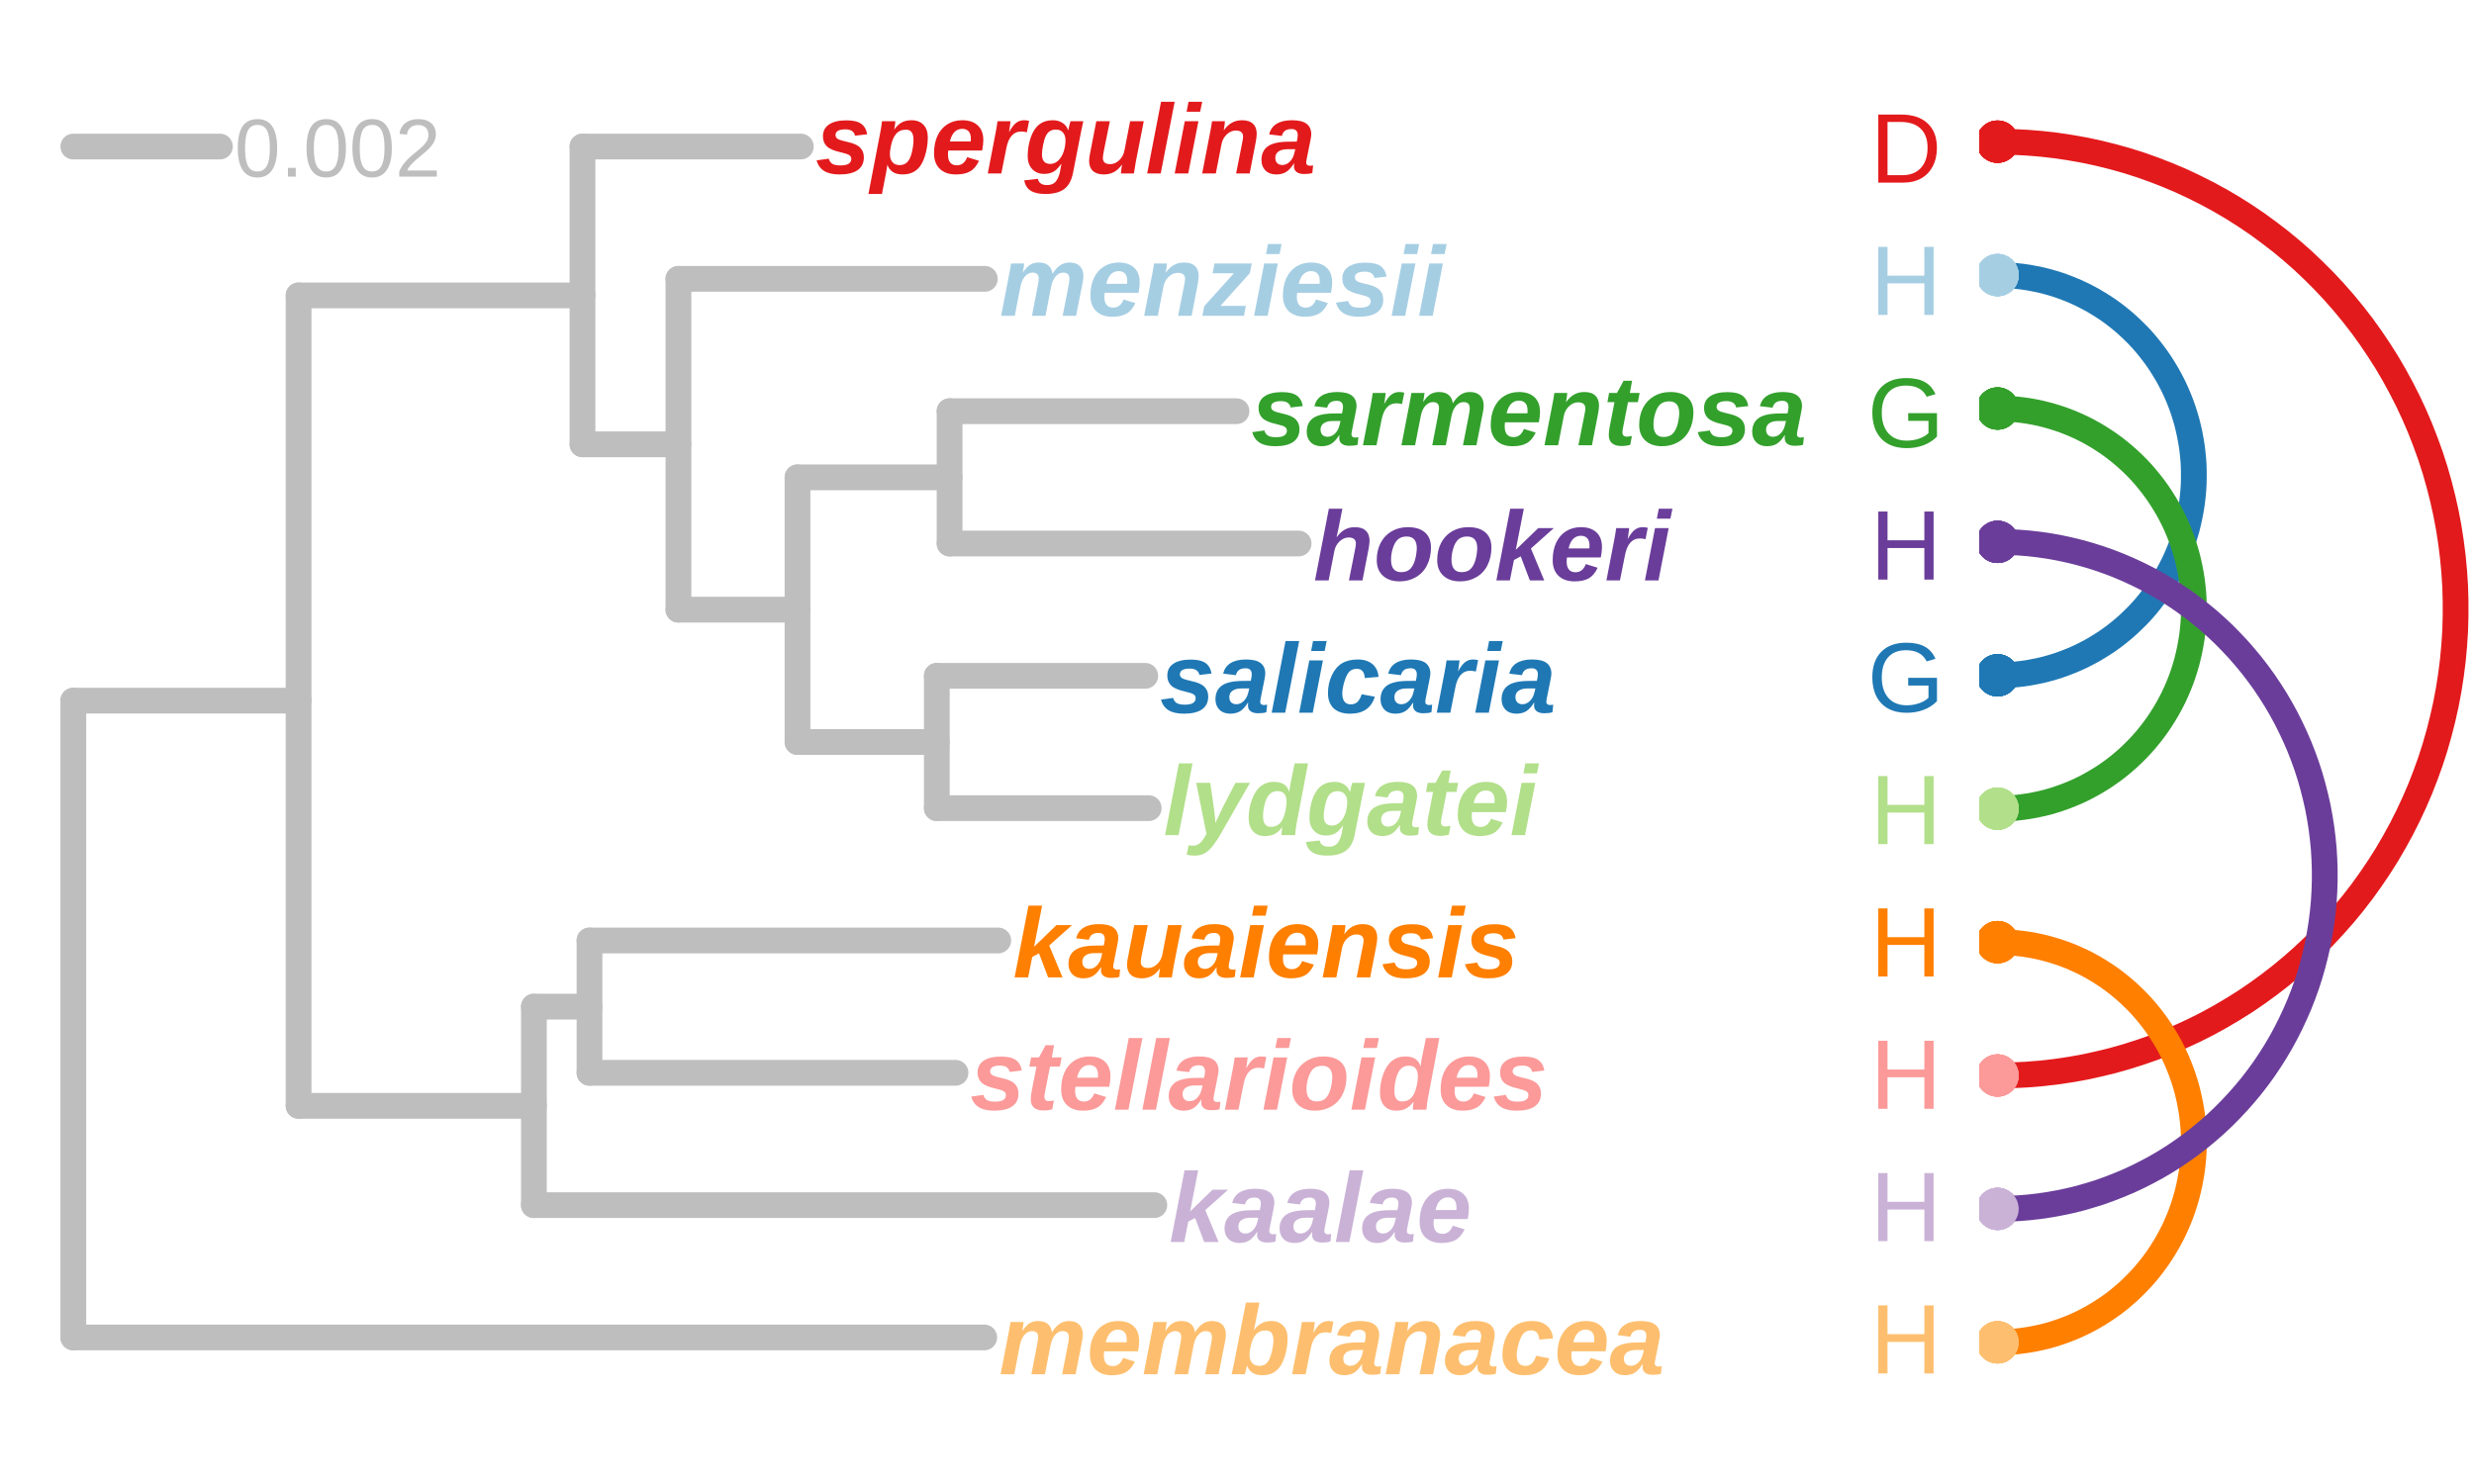
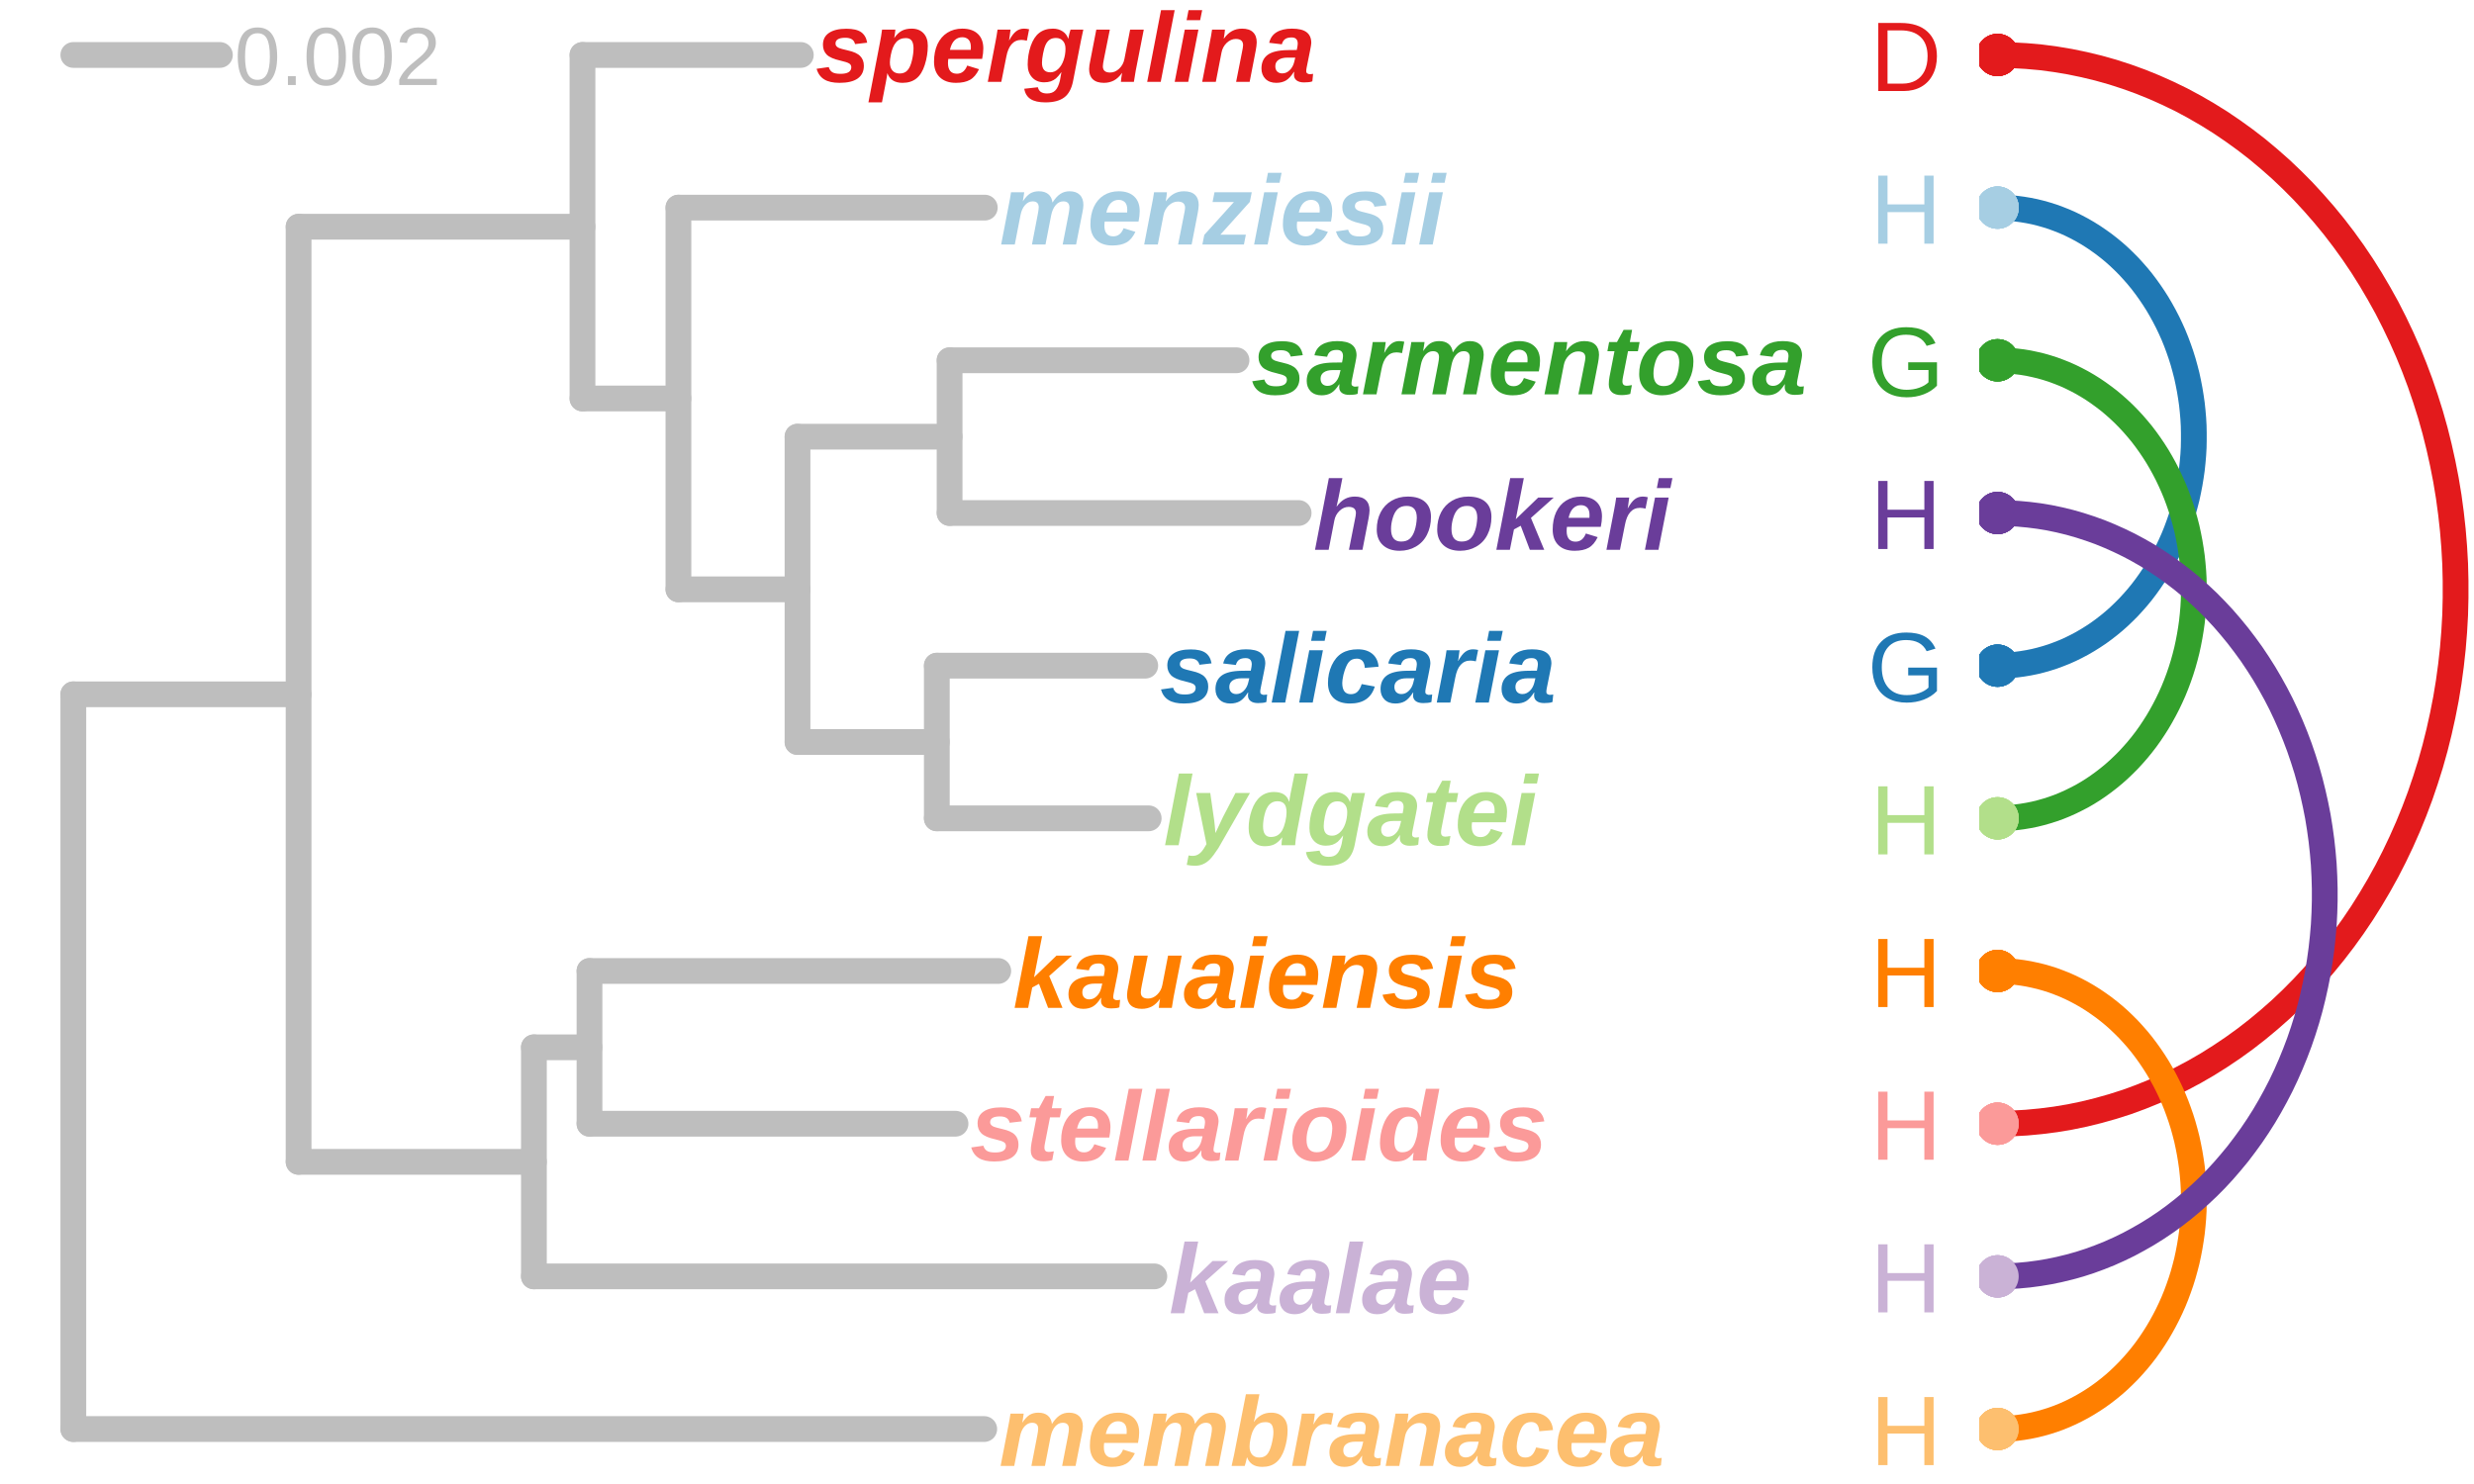
<svg xmlns="http://www.w3.org/2000/svg" class="svglite" width="360.00pt" height="216.00pt" viewBox="0 0 360.00 216.00">
  <defs>
    <style type="text/css">
    .svglite line, .svglite polyline, .svglite polygon, .svglite path, .svglite rect, .svglite circle {
      fill: none;
      stroke: #000000;
      stroke-linecap: round;
      stroke-linejoin: round;
      stroke-miterlimit: 10.00;
    }
    .svglite text {
      white-space: pre;
    }
  </style>
  </defs>
  <rect width="100%" height="100%" style="stroke: none; fill: #FFFFFF;" />
  <defs>
    <clipPath id="cpMC4wMHwzNjAuMDB8MC4wMHwyMTYuMDA=">
      <rect x="0.00" y="0.00" width="360.00" height="216.00" />
    </clipPath>
  </defs>
  <g clip-path="url(#cpMC4wMHwzNjAuMDB8MC4wMHwyMTYuMDA=)">
</g>
  <defs>
    <clipPath id="cpMC4wMHwyODguMDB8MC4wMHwyMTYuMDA=">
      <rect x="0.00" y="0.00" width="288.00" height="216.00" />
    </clipPath>
  </defs>
  <g clip-path="url(#cpMC4wMHwyODguMDB8MC4wMHwyMTYuMDA=)">
- </g>
-   <defs>
-     <clipPath id="cpMC4wMHwyODguMDB8MTQuNDB8MjAxLjYw">
-       <rect x="0.00" y="14.40" width="288.00" height="187.20" />
-     </clipPath>
-   </defs>
-   <g clip-path="url(#cpMC4wMHwyODguMDB8MTQuNDB8MjAxLjYw)">
-     <line x1="10.67" y1="194.67" x2="143.22" y2="194.67" style="stroke-width: 3.75; stroke: #BEBEBE;" />
-     <line x1="10.67" y1="101.98" x2="43.45" y2="101.98" style="stroke-width: 3.75; stroke: #BEBEBE;" />
-     <line x1="43.45" y1="160.96" x2="77.69" y2="160.96" style="stroke-width: 3.75; stroke: #BEBEBE;" />
-     <line x1="77.69" y1="175.41" x2="167.97" y2="175.41" style="stroke-width: 3.75; stroke: #BEBEBE;" />
-     <line x1="77.69" y1="146.52" x2="85.78" y2="146.52" style="stroke-width: 3.75; stroke: #BEBEBE;" />
-     <line x1="85.78" y1="156.15" x2="139.04" y2="156.15" style="stroke-width: 3.75; stroke: #BEBEBE;" />
-     <line x1="85.78" y1="136.89" x2="145.26" y2="136.89" style="stroke-width: 3.75; stroke: #BEBEBE;" />
-     <line x1="43.45" y1="43.00" x2="84.76" y2="43.00" style="stroke-width: 3.75; stroke: #BEBEBE;" />
-     <line x1="84.76" y1="64.67" x2="98.72" y2="64.67" style="stroke-width: 3.75; stroke: #BEBEBE;" />
-     <line x1="98.72" y1="88.74" x2="116.05" y2="88.74" style="stroke-width: 3.75; stroke: #BEBEBE;" />
+     <line x1="10.67" y1="208.00" x2="143.22" y2="208.00" style="stroke-width: 3.75; stroke: #BEBEBE;" />
+     <line x1="10.67" y1="101.06" x2="43.45" y2="101.06" style="stroke-width: 3.75; stroke: #BEBEBE;" />
+     <line x1="43.45" y1="169.11" x2="77.69" y2="169.11" style="stroke-width: 3.75; stroke: #BEBEBE;" />
+     <line x1="77.69" y1="185.78" x2="167.97" y2="185.78" style="stroke-width: 3.75; stroke: #BEBEBE;" />
+     <line x1="77.69" y1="152.44" x2="85.78" y2="152.44" style="stroke-width: 3.75; stroke: #BEBEBE;" />
+     <line x1="85.78" y1="163.56" x2="139.04" y2="163.56" style="stroke-width: 3.75; stroke: #BEBEBE;" />
+     <line x1="85.78" y1="141.33" x2="145.26" y2="141.33" style="stroke-width: 3.75; stroke: #BEBEBE;" />
+     <line x1="43.45" y1="33.00" x2="84.76" y2="33.00" style="stroke-width: 3.75; stroke: #BEBEBE;" />
+     <line x1="84.76" y1="58.00" x2="98.72" y2="58.00" style="stroke-width: 3.75; stroke: #BEBEBE;" />
+     <line x1="98.72" y1="85.78" x2="116.05" y2="85.78" style="stroke-width: 3.75; stroke: #BEBEBE;" />
    <line x1="116.05" y1="108.00" x2="136.32" y2="108.00" style="stroke-width: 3.75; stroke: #BEBEBE;" />
-     <line x1="136.32" y1="117.63" x2="167.15" y2="117.63" style="stroke-width: 3.75; stroke: #BEBEBE;" />
-     <line x1="136.32" y1="98.37" x2="166.65" y2="98.37" style="stroke-width: 3.75; stroke: #BEBEBE;" />
-     <line x1="116.05" y1="69.48" x2="138.18" y2="69.48" style="stroke-width: 3.75; stroke: #BEBEBE;" />
-     <line x1="138.18" y1="79.11" x2="188.97" y2="79.11" style="stroke-width: 3.75; stroke: #BEBEBE;" />
-     <line x1="138.18" y1="59.85" x2="179.93" y2="59.85" style="stroke-width: 3.75; stroke: #BEBEBE;" />
-     <line x1="98.72" y1="40.59" x2="143.30" y2="40.59" style="stroke-width: 3.75; stroke: #BEBEBE;" />
-     <line x1="84.76" y1="21.33" x2="116.53" y2="21.33" style="stroke-width: 3.75; stroke: #BEBEBE;" />
-     <line x1="10.67" y1="194.67" x2="10.67" y2="101.98" style="stroke-width: 3.75; stroke: #BEBEBE;" />
-     <line x1="43.45" y1="160.96" x2="43.45" y2="43.00" style="stroke-width: 3.75; stroke: #BEBEBE;" />
-     <line x1="77.69" y1="175.41" x2="77.69" y2="146.52" style="stroke-width: 3.75; stroke: #BEBEBE;" />
-     <line x1="85.78" y1="156.15" x2="85.78" y2="136.89" style="stroke-width: 3.75; stroke: #BEBEBE;" />
-     <line x1="84.76" y1="64.67" x2="84.76" y2="21.33" style="stroke-width: 3.75; stroke: #BEBEBE;" />
-     <line x1="98.72" y1="88.74" x2="98.72" y2="40.59" style="stroke-width: 3.75; stroke: #BEBEBE;" />
-     <line x1="116.05" y1="108.00" x2="116.05" y2="69.48" style="stroke-width: 3.75; stroke: #BEBEBE;" />
-     <line x1="136.32" y1="117.63" x2="136.32" y2="98.37" style="stroke-width: 3.75; stroke: #BEBEBE;" />
-     <line x1="138.18" y1="79.11" x2="138.18" y2="59.85" style="stroke-width: 3.75; stroke: #BEBEBE;" />
-     <text x="145.35" y="200.03" style="font-size: 14.40px; font-weight: bold; font-style: italic;fill: #FDBF6F; font-family: &quot;Arial&quot;;">membranacea</text>
-     <text x="170.10" y="180.78" style="font-size: 14.40px; font-weight: bold; font-style: italic;fill: #CAB2D6; font-family: &quot;Arial&quot;;">kaalae</text>
-     <text x="141.17" y="161.52" style="font-size: 14.40px; font-weight: bold; font-style: italic;fill: #FB9A99; font-family: &quot;Arial&quot;;">stellarioides</text>
-     <text x="147.39" y="142.26" style="font-size: 14.40px; font-weight: bold; font-style: italic;fill: #FF7F00; font-family: &quot;Arial&quot;;">kauaiensis</text>
-     <text x="169.28" y="121.55" style="font-size: 14.40px; font-weight: bold; font-style: italic;fill: #B2DF8A; font-family: &quot;Arial&quot;;">lydgatei</text>
-     <text x="168.78" y="103.74" style="font-size: 14.40px; font-weight: bold; font-style: italic;fill: #1F78B4; font-family: &quot;Arial&quot;;">salicaria</text>
-     <text x="191.10" y="84.48" style="font-size: 14.40px; font-weight: bold; font-style: italic;fill: #6A3D9A; font-family: &quot;Arial&quot;;">hookeri</text>
-     <text x="182.06" y="64.81" style="font-size: 14.40px; font-weight: bold; font-style: italic;fill: #33A02C; font-family: &quot;Arial&quot;;">sarmentosa</text>
-     <text x="145.43" y="45.96" style="font-size: 14.40px; font-weight: bold; font-style: italic;fill: #A6CEE3; font-family: &quot;Arial&quot;;">menziesii</text>
-     <text x="118.67" y="25.25" style="font-size: 14.40px; font-weight: bold; font-style: italic;fill: #E31A1C; font-family: &quot;Arial&quot;;">spergulina</text>
-     <line x1="10.67" y1="21.33" x2="32.00" y2="21.33" style="stroke-width: 3.75; stroke: #BEBEBE;" />
-     <text x="34.13" y="25.71" style="font-size: 12.00px;fill: #BEBEBE; font-family: &quot;Arial&quot;;">0.002</text>
-     <text x="277.33" y="199.91" text-anchor="middle" style="font-size: 14.40px;fill: #FDBF6F; font-family: &quot;Arial&quot;;">H</text>
-     <text x="277.33" y="180.65" text-anchor="middle" style="font-size: 14.40px;fill: #CAB2D6; font-family: &quot;Arial&quot;;">H</text>
-     <text x="277.33" y="161.39" text-anchor="middle" style="font-size: 14.40px;fill: #FB9A99; font-family: &quot;Arial&quot;;">H</text>
-     <text x="277.33" y="142.13" text-anchor="middle" style="font-size: 14.40px;fill: #FF7F00; font-family: &quot;Arial&quot;;">H</text>
-     <text x="277.33" y="122.87" text-anchor="middle" style="font-size: 14.40px;fill: #B2DF8A; font-family: &quot;Arial&quot;;">H</text>
-     <text x="277.33" y="103.61" text-anchor="middle" style="font-size: 14.40px;fill: #1F78B4; font-family: &quot;Arial&quot;;">G</text>
-     <text x="277.33" y="84.36" text-anchor="middle" style="font-size: 14.40px;fill: #6A3D9A; font-family: &quot;Arial&quot;;">H</text>
-     <text x="277.33" y="65.09" text-anchor="middle" style="font-size: 14.40px;fill: #33A02C; font-family: &quot;Arial&quot;;">G</text>
-     <text x="277.33" y="45.84" text-anchor="middle" style="font-size: 14.40px;fill: #A6CEE3; font-family: &quot;Arial&quot;;">H</text>
-     <text x="277.33" y="26.58" text-anchor="middle" style="font-size: 14.40px;fill: #E31A1C; font-family: &quot;Arial&quot;;">D</text>
+     <line x1="136.32" y1="119.11" x2="167.15" y2="119.11" style="stroke-width: 3.75; stroke: #BEBEBE;" />
+     <line x1="136.32" y1="96.89" x2="166.65" y2="96.89" style="stroke-width: 3.75; stroke: #BEBEBE;" />
+     <line x1="116.05" y1="63.56" x2="138.18" y2="63.56" style="stroke-width: 3.75; stroke: #BEBEBE;" />
+     <line x1="138.18" y1="74.67" x2="188.97" y2="74.67" style="stroke-width: 3.75; stroke: #BEBEBE;" />
+     <line x1="138.18" y1="52.44" x2="179.93" y2="52.44" style="stroke-width: 3.75; stroke: #BEBEBE;" />
+     <line x1="98.72" y1="30.22" x2="143.30" y2="30.22" style="stroke-width: 3.75; stroke: #BEBEBE;" />
+     <line x1="84.76" y1="8.00" x2="116.53" y2="8.00" style="stroke-width: 3.75; stroke: #BEBEBE;" />
+     <line x1="10.67" y1="208.00" x2="10.67" y2="101.06" style="stroke-width: 3.75; stroke: #BEBEBE;" />
+     <line x1="43.45" y1="169.11" x2="43.45" y2="33.00" style="stroke-width: 3.75; stroke: #BEBEBE;" />
+     <line x1="77.69" y1="185.78" x2="77.69" y2="152.44" style="stroke-width: 3.75; stroke: #BEBEBE;" />
+     <line x1="85.78" y1="163.56" x2="85.78" y2="141.33" style="stroke-width: 3.75; stroke: #BEBEBE;" />
+     <line x1="84.76" y1="58.00" x2="84.76" y2="8.00" style="stroke-width: 3.75; stroke: #BEBEBE;" />
+     <line x1="98.72" y1="85.78" x2="98.72" y2="30.22" style="stroke-width: 3.75; stroke: #BEBEBE;" />
+     <line x1="116.05" y1="108.00" x2="116.05" y2="63.56" style="stroke-width: 3.75; stroke: #BEBEBE;" />
+     <line x1="136.32" y1="119.11" x2="136.32" y2="96.89" style="stroke-width: 3.75; stroke: #BEBEBE;" />
+     <line x1="138.18" y1="74.67" x2="138.18" y2="52.44" style="stroke-width: 3.75; stroke: #BEBEBE;" />
+     <text x="145.35" y="213.37" style="font-size: 14.40px; font-weight: bold; font-style: italic;fill: #FDBF6F; font-family: &quot;Arial&quot;;">membranacea</text>
+     <text x="170.10" y="191.15" style="font-size: 14.40px; font-weight: bold; font-style: italic;fill: #CAB2D6; font-family: &quot;Arial&quot;;">kaalae</text>
+     <text x="141.17" y="168.92" style="font-size: 14.40px; font-weight: bold; font-style: italic;fill: #FB9A99; font-family: &quot;Arial&quot;;">stellarioides</text>
+     <text x="147.39" y="146.70" style="font-size: 14.40px; font-weight: bold; font-style: italic;fill: #FF7F00; font-family: &quot;Arial&quot;;">kauaiensis</text>
+     <text x="169.28" y="123.03" style="font-size: 14.40px; font-weight: bold; font-style: italic;fill: #B2DF8A; font-family: &quot;Arial&quot;;">lydgatei</text>
+     <text x="168.78" y="102.26" style="font-size: 14.40px; font-weight: bold; font-style: italic;fill: #1F78B4; font-family: &quot;Arial&quot;;">salicaria</text>
+     <text x="191.10" y="80.03" style="font-size: 14.40px; font-weight: bold; font-style: italic;fill: #6A3D9A; font-family: &quot;Arial&quot;;">hookeri</text>
+     <text x="182.06" y="57.40" style="font-size: 14.40px; font-weight: bold; font-style: italic;fill: #33A02C; font-family: &quot;Arial&quot;;">sarmentosa</text>
+     <text x="145.43" y="35.59" style="font-size: 14.40px; font-weight: bold; font-style: italic;fill: #A6CEE3; font-family: &quot;Arial&quot;;">menziesii</text>
+     <text x="118.67" y="11.92" style="font-size: 14.40px; font-weight: bold; font-style: italic;fill: #E31A1C; font-family: &quot;Arial&quot;;">spergulina</text>
+     <line x1="10.67" y1="8.00" x2="32.00" y2="8.00" style="stroke-width: 3.75; stroke: #BEBEBE;" />
+     <text x="34.13" y="12.37" style="font-size: 12.00px;fill: #BEBEBE; font-family: &quot;Arial&quot;;">0.002</text>
+     <text x="277.33" y="213.25" text-anchor="middle" style="font-size: 14.40px;fill: #FDBF6F; font-family: &quot;Arial&quot;;">H</text>
+     <text x="277.33" y="191.02" text-anchor="middle" style="font-size: 14.40px;fill: #CAB2D6; font-family: &quot;Arial&quot;;">H</text>
+     <text x="277.33" y="168.80" text-anchor="middle" style="font-size: 14.40px;fill: #FB9A99; font-family: &quot;Arial&quot;;">H</text>
+     <text x="277.33" y="146.58" text-anchor="middle" style="font-size: 14.40px;fill: #FF7F00; font-family: &quot;Arial&quot;;">H</text>
+     <text x="277.33" y="124.36" text-anchor="middle" style="font-size: 14.40px;fill: #B2DF8A; font-family: &quot;Arial&quot;;">H</text>
+     <text x="277.33" y="102.13" text-anchor="middle" style="font-size: 14.40px;fill: #1F78B4; font-family: &quot;Arial&quot;;">G</text>
+     <text x="277.33" y="79.91" text-anchor="middle" style="font-size: 14.40px;fill: #6A3D9A; font-family: &quot;Arial&quot;;">H</text>
+     <text x="277.33" y="57.69" text-anchor="middle" style="font-size: 14.40px;fill: #33A02C; font-family: &quot;Arial&quot;;">G</text>
+     <text x="277.33" y="35.47" text-anchor="middle" style="font-size: 14.40px;fill: #A6CEE3; font-family: &quot;Arial&quot;;">H</text>
+     <text x="277.33" y="13.25" text-anchor="middle" style="font-size: 14.40px;fill: #E31A1C; font-family: &quot;Arial&quot;;">D</text>
  </g>
  <defs>
    <clipPath id="cpMjg4LjAwfDM2MC4wMHwwLjAwfDIxNi4wMA==">
      <rect x="288.00" y="0.00" width="72.00" height="216.00" />
    </clipPath>
  </defs>
  <g clip-path="url(#cpMjg4LjAwfDM2MC4wMHwwLjAwfDIxNi4wMA==)">
-     <polyline points="290.67,40.04 291.57,40.05 292.48,40.10 293.38,40.17 294.28,40.27 295.18,40.40 296.07,40.57 296.96,40.75 297.84,40.97 298.72,41.22 299.58,41.49 300.44,41.80 301.29,42.13 302.12,42.48 302.95,42.87 303.76,43.28 304.56,43.71 305.34,44.18 306.11,44.66 306.87,45.17 307.61,45.71 308.33,46.27 309.03,46.85 309.72,47.46 310.38,48.09 311.03,48.73 311.66,49.40 312.26,50.09 312.84,50.80 313.40,51.53 313.94,52.27 314.45,53.03 314.94,53.81 315.41,54.60 315.85,55.41 316.27,56.23 316.66,57.07 317.02,57.91 317.36,58.77 317.67,59.64 317.95,60.52 318.21,61.40 318.43,62.30 318.63,63.20 318.80,64.11 318.95,65.02 319.06,65.94 319.15,66.86 319.21,67.78 319.23,68.70 319.23,69.63 319.21,70.55 319.15,71.47 319.06,72.39 318.95,73.31 318.80,74.22 318.63,75.13 318.43,76.03 318.21,76.93 317.95,77.81 317.67,78.69 317.36,79.56 317.02,80.42 316.66,81.26 316.27,82.10 315.85,82.92 315.41,83.73 314.94,84.52 314.45,85.30 313.94,86.06 313.40,86.80 312.84,87.53 312.26,88.24 311.66,88.93 311.03,89.60 310.38,90.24 309.72,90.87 309.03,91.48 308.33,92.06 307.61,92.62 306.87,93.16 306.11,93.67 305.34,94.15 304.56,94.62 303.76,95.05 302.95,95.46 302.12,95.85 301.29,96.20 300.44,96.53 299.58,96.84 298.72,97.11 297.84,97.36 296.96,97.58 296.07,97.76 295.18,97.93 294.28,98.06 293.38,98.16 292.48,98.23 291.57,98.28 290.67,98.29 " style="stroke-width: 3.75; stroke: #1F78B4; stroke-linecap: butt; stroke-linejoin: bevel;" />
-     <circle cx="290.67" cy="195.38" r="2.70" style="stroke-width: 0.75; stroke: #FDBF6F; fill: #FDBF6F;" />
-     <circle cx="290.67" cy="175.96" r="2.70" style="stroke-width: 0.75; stroke: #CAB2D6; fill: #CAB2D6;" />
-     <circle cx="290.67" cy="156.54" r="2.70" style="stroke-width: 0.75; stroke: #FB9A99; fill: #FB9A99;" />
-     <circle cx="290.67" cy="137.13" r="2.70" style="stroke-width: 0.75; stroke: #FF7F00; fill: #FF7F00;" />
-     <circle cx="290.67" cy="117.71" r="2.70" style="stroke-width: 0.75; stroke: #B2DF8A; fill: #B2DF8A;" />
-     <circle cx="290.67" cy="98.29" r="2.70" style="stroke-width: 0.75; stroke: #1F78B4; fill: #1F78B4;" />
-     <circle cx="290.67" cy="78.87" r="2.70" style="stroke-width: 0.75; stroke: #6A3D9A; fill: #6A3D9A;" />
-     <circle cx="290.67" cy="59.46" r="2.70" style="stroke-width: 0.75; stroke: #33A02C; fill: #33A02C;" />
-     <circle cx="290.67" cy="40.04" r="2.70" style="stroke-width: 0.75; stroke: #A6CEE3; fill: #A6CEE3;" />
-     <circle cx="290.67" cy="20.62" r="2.70" style="stroke-width: 0.75; stroke: #E31A1C; fill: #E31A1C;" />
-     <polyline points="290.67,59.46 291.57,59.47 292.48,59.51 293.38,59.59 294.28,59.69 295.18,59.82 296.07,59.98 296.96,60.17 297.84,60.39 298.72,60.64 299.58,60.91 300.44,61.21 301.29,61.54 302.12,61.90 302.95,62.28 303.76,62.69 304.56,63.13 305.34,63.59 306.11,64.08 306.87,64.59 307.61,65.13 308.33,65.69 309.03,66.27 309.72,66.88 310.38,67.50 311.03,68.15 311.66,68.82 312.26,69.51 312.84,70.22 313.40,70.94 313.94,71.69 314.45,72.45 314.94,73.23 315.41,74.02 315.85,74.83 316.27,75.65 316.66,76.48 317.02,77.33 317.36,78.19 317.67,79.06 317.95,79.93 318.21,80.82 318.43,81.72 318.63,82.62 318.80,83.52 318.95,84.44 319.06,85.35 319.15,86.27 319.21,87.20 319.23,88.12 319.23,89.04 319.21,89.97 319.15,90.89 319.06,91.81 318.95,92.73 318.80,93.64 318.63,94.55 318.43,95.45 318.21,96.34 317.95,97.23 317.67,98.11 317.36,98.98 317.02,99.84 316.66,100.68 316.27,101.52 315.85,102.34 315.41,103.15 314.94,103.94 314.45,104.72 313.94,105.48 313.40,106.22 312.84,106.95 312.26,107.66 311.66,108.34 311.03,109.01 310.38,109.66 309.72,110.29 309.03,110.89 308.33,111.48 307.61,112.04 306.87,112.57 306.11,113.09 305.34,113.57 304.56,114.03 303.76,114.47 302.95,114.88 302.12,115.27 301.29,115.62 300.44,115.95 299.58,116.25 298.72,116.53 297.84,116.78 296.96,116.99 296.07,117.18 295.18,117.34 294.28,117.47 293.38,117.58 292.48,117.65 291.57,117.69 290.67,117.71 " style="stroke-width: 3.75; stroke: #33A02C; stroke-linecap: butt; stroke-linejoin: bevel;" />
-     <circle cx="290.67" cy="195.38" r="2.70" style="stroke-width: 0.75; stroke: #FDBF6F; fill: #FDBF6F;" />
-     <circle cx="290.67" cy="175.96" r="2.70" style="stroke-width: 0.75; stroke: #CAB2D6; fill: #CAB2D6;" />
-     <circle cx="290.67" cy="156.54" r="2.70" style="stroke-width: 0.75; stroke: #FB9A99; fill: #FB9A99;" />
-     <circle cx="290.67" cy="137.13" r="2.70" style="stroke-width: 0.75; stroke: #FF7F00; fill: #FF7F00;" />
-     <circle cx="290.67" cy="117.71" r="2.70" style="stroke-width: 0.75; stroke: #B2DF8A; fill: #B2DF8A;" />
-     <circle cx="290.67" cy="98.29" r="2.70" style="stroke-width: 0.75; stroke: #1F78B4; fill: #1F78B4;" />
-     <circle cx="290.67" cy="78.87" r="2.70" style="stroke-width: 0.75; stroke: #6A3D9A; fill: #6A3D9A;" />
-     <circle cx="290.67" cy="59.46" r="2.70" style="stroke-width: 0.75; stroke: #33A02C; fill: #33A02C;" />
-     <circle cx="290.67" cy="40.04" r="2.70" style="stroke-width: 0.75; stroke: #A6CEE3; fill: #A6CEE3;" />
-     <circle cx="290.67" cy="20.62" r="2.70" style="stroke-width: 0.75; stroke: #E31A1C; fill: #E31A1C;" />
-     <polyline points="290.67,20.62 292.78,20.66 294.89,20.76 297.00,20.93 299.11,21.17 301.20,21.48 303.28,21.85 305.35,22.29 307.41,22.80 309.45,23.37 311.47,24.01 313.47,24.72 315.44,25.49 317.40,26.32 319.32,27.22 321.22,28.18 323.08,29.19 324.91,30.27 326.71,31.41 328.47,32.60 330.19,33.86 331.88,35.16 333.52,36.52 335.12,37.93 336.67,39.40 338.18,40.91 339.64,42.47 341.05,44.08 342.41,45.73 343.72,47.42 344.97,49.16 346.17,50.94 347.32,52.75 348.40,54.60 349.43,56.49 350.40,58.40 351.31,60.35 352.16,62.33 352.94,64.33 353.67,66.35 354.33,68.40 354.92,70.47 355.45,72.56 355.92,74.66 356.32,76.78 356.65,78.91 356.92,81.05 357.12,83.20 357.26,85.35 357.32,87.50 357.32,89.66 357.26,91.82 357.12,93.97 356.92,96.12 356.65,98.25 356.32,100.38 355.92,102.50 355.45,104.60 354.92,106.69 354.33,108.76 353.67,110.81 352.94,112.84 352.16,114.84 351.31,116.81 350.40,118.76 349.43,120.68 348.40,122.56 347.32,124.41 346.17,126.23 344.97,128.00 343.72,129.74 342.41,131.44 341.05,133.09 339.64,134.69 338.18,136.26 336.67,137.77 335.12,139.23 333.52,140.64 331.88,142.00 330.19,143.31 328.47,144.56 326.71,145.76 324.91,146.89 323.08,147.97 321.22,148.99 319.32,149.95 317.40,150.84 315.44,151.68 313.47,152.45 311.47,153.15 309.45,153.79 307.41,154.37 305.35,154.87 303.28,155.32 301.20,155.69 299.11,156.00 297.00,156.24 294.89,156.41 292.78,156.51 290.67,156.54 " style="stroke-width: 3.75; stroke: #E31A1C; stroke-linecap: butt; stroke-linejoin: bevel;" />
-     <circle cx="290.67" cy="195.38" r="2.70" style="stroke-width: 0.75; stroke: #FDBF6F; fill: #FDBF6F;" />
-     <circle cx="290.67" cy="175.96" r="2.70" style="stroke-width: 0.75; stroke: #CAB2D6; fill: #CAB2D6;" />
-     <circle cx="290.67" cy="156.54" r="2.70" style="stroke-width: 0.75; stroke: #FB9A99; fill: #FB9A99;" />
-     <circle cx="290.67" cy="137.13" r="2.70" style="stroke-width: 0.75; stroke: #FF7F00; fill: #FF7F00;" />
-     <circle cx="290.67" cy="117.71" r="2.70" style="stroke-width: 0.75; stroke: #B2DF8A; fill: #B2DF8A;" />
-     <circle cx="290.67" cy="98.29" r="2.70" style="stroke-width: 0.75; stroke: #1F78B4; fill: #1F78B4;" />
-     <circle cx="290.67" cy="78.87" r="2.70" style="stroke-width: 0.75; stroke: #6A3D9A; fill: #6A3D9A;" />
-     <circle cx="290.67" cy="59.46" r="2.70" style="stroke-width: 0.75; stroke: #33A02C; fill: #33A02C;" />
-     <circle cx="290.67" cy="40.04" r="2.70" style="stroke-width: 0.75; stroke: #A6CEE3; fill: #A6CEE3;" />
-     <circle cx="290.67" cy="20.62" r="2.70" style="stroke-width: 0.75; stroke: #E31A1C; fill: #E31A1C;" />
-     <polyline points="290.67,137.13 291.57,137.14 292.48,137.18 293.38,137.26 294.28,137.36 295.18,137.49 296.07,137.65 296.96,137.84 297.84,138.06 298.72,138.31 299.58,138.58 300.44,138.88 301.29,139.21 302.12,139.57 302.95,139.95 303.76,140.36 304.56,140.80 305.34,141.26 306.11,141.75 306.87,142.26 307.61,142.80 308.33,143.36 309.03,143.94 309.72,144.55 310.38,145.17 311.03,145.82 311.66,146.49 312.26,147.18 312.84,147.89 313.40,148.61 313.94,149.36 314.45,150.12 314.94,150.90 315.41,151.69 315.85,152.50 316.27,153.32 316.66,154.15 317.02,155.00 317.36,155.86 317.67,156.73 317.95,157.60 318.21,158.49 318.43,159.39 318.63,160.29 318.80,161.19 318.95,162.11 319.06,163.02 319.15,163.94 319.21,164.87 319.23,165.79 319.23,166.71 319.21,167.64 319.15,168.56 319.06,169.48 318.95,170.40 318.80,171.31 318.63,172.22 318.43,173.12 318.21,174.01 317.95,174.90 317.67,175.78 317.36,176.65 317.02,177.51 316.66,178.35 316.27,179.19 315.85,180.01 315.41,180.82 314.94,181.61 314.45,182.39 313.94,183.15 313.40,183.89 312.84,184.62 312.26,185.33 311.66,186.01 311.03,186.68 310.38,187.33 309.72,187.96 309.03,188.56 308.33,189.15 307.61,189.71 306.87,190.24 306.11,190.75 305.34,191.24 304.56,191.70 303.76,192.14 302.95,192.55 302.12,192.94 301.29,193.29 300.44,193.62 299.58,193.92 298.72,194.20 297.84,194.45 296.96,194.66 296.07,194.85 295.18,195.01 294.28,195.14 293.38,195.25 292.48,195.32 291.57,195.36 290.67,195.38 " style="stroke-width: 3.75; stroke: #FF7F00; stroke-linecap: butt; stroke-linejoin: bevel;" />
-     <circle cx="290.67" cy="195.38" r="2.70" style="stroke-width: 0.75; stroke: #FDBF6F; fill: #FDBF6F;" />
-     <circle cx="290.67" cy="175.96" r="2.70" style="stroke-width: 0.75; stroke: #CAB2D6; fill: #CAB2D6;" />
-     <circle cx="290.67" cy="156.54" r="2.70" style="stroke-width: 0.75; stroke: #FB9A99; fill: #FB9A99;" />
-     <circle cx="290.67" cy="137.13" r="2.70" style="stroke-width: 0.75; stroke: #FF7F00; fill: #FF7F00;" />
-     <circle cx="290.67" cy="117.71" r="2.70" style="stroke-width: 0.75; stroke: #B2DF8A; fill: #B2DF8A;" />
-     <circle cx="290.67" cy="98.29" r="2.70" style="stroke-width: 0.75; stroke: #1F78B4; fill: #1F78B4;" />
-     <circle cx="290.67" cy="78.87" r="2.70" style="stroke-width: 0.75; stroke: #6A3D9A; fill: #6A3D9A;" />
-     <circle cx="290.67" cy="59.46" r="2.70" style="stroke-width: 0.75; stroke: #33A02C; fill: #33A02C;" />
-     <circle cx="290.67" cy="40.04" r="2.70" style="stroke-width: 0.75; stroke: #A6CEE3; fill: #A6CEE3;" />
-     <circle cx="290.67" cy="20.62" r="2.70" style="stroke-width: 0.75; stroke: #E31A1C; fill: #E31A1C;" />
-     <polyline points="290.67,78.87 292.18,78.90 293.69,78.97 295.19,79.09 296.69,79.26 298.19,79.48 299.68,79.75 301.16,80.07 302.63,80.43 304.08,80.84 305.53,81.30 306.95,81.80 308.36,82.35 309.76,82.95 311.13,83.59 312.49,84.27 313.82,85.00 315.13,85.77 316.41,86.58 317.67,87.43 318.90,88.33 320.10,89.26 321.28,90.23 322.42,91.24 323.53,92.28 324.60,93.37 325.65,94.48 326.65,95.63 327.63,96.81 328.56,98.02 329.46,99.26 330.31,100.53 331.13,101.82 331.91,103.15 332.64,104.49 333.33,105.86 333.98,107.25 334.59,108.66 335.15,110.09 335.67,111.54 336.14,113.00 336.56,114.48 336.94,115.97 337.28,117.48 337.56,118.99 337.80,120.51 337.99,122.04 338.14,123.57 338.23,125.11 338.28,126.65 338.28,128.19 338.23,129.73 338.14,131.26 337.99,132.80 337.80,134.33 337.56,135.85 337.28,137.36 336.94,138.86 336.56,140.35 336.14,141.83 335.67,143.29 335.15,144.74 334.59,146.17 333.98,147.58 333.33,148.97 332.64,150.34 331.91,151.69 331.13,153.01 330.31,154.31 329.46,155.58 328.56,156.82 327.63,158.03 326.65,159.21 325.65,160.35 324.60,161.47 323.53,162.55 322.42,163.60 321.28,164.60 320.10,165.58 318.90,166.51 317.67,167.40 316.41,168.26 315.13,169.07 313.82,169.84 312.49,170.56 311.13,171.25 309.76,171.89 308.36,172.48 306.95,173.03 305.53,173.54 304.08,173.99 302.63,174.41 301.16,174.77 299.68,175.08 298.19,175.35 296.69,175.57 295.19,175.74 293.69,175.86 292.18,175.94 290.67,175.96 " style="stroke-width: 3.75; stroke: #6A3D9A; stroke-linecap: butt; stroke-linejoin: bevel;" />
-     <circle cx="290.67" cy="195.38" r="2.70" style="stroke-width: 0.75; stroke: #FDBF6F; fill: #FDBF6F;" />
-     <circle cx="290.67" cy="175.96" r="2.70" style="stroke-width: 0.75; stroke: #CAB2D6; fill: #CAB2D6;" />
-     <circle cx="290.67" cy="156.54" r="2.70" style="stroke-width: 0.75; stroke: #FB9A99; fill: #FB9A99;" />
-     <circle cx="290.67" cy="137.13" r="2.70" style="stroke-width: 0.75; stroke: #FF7F00; fill: #FF7F00;" />
-     <circle cx="290.67" cy="117.71" r="2.70" style="stroke-width: 0.75; stroke: #B2DF8A; fill: #B2DF8A;" />
-     <circle cx="290.67" cy="98.29" r="2.70" style="stroke-width: 0.75; stroke: #1F78B4; fill: #1F78B4;" />
-     <circle cx="290.67" cy="78.87" r="2.70" style="stroke-width: 0.75; stroke: #6A3D9A; fill: #6A3D9A;" />
-     <circle cx="290.67" cy="59.46" r="2.70" style="stroke-width: 0.75; stroke: #33A02C; fill: #33A02C;" />
-     <circle cx="290.67" cy="40.04" r="2.70" style="stroke-width: 0.75; stroke: #A6CEE3; fill: #A6CEE3;" />
-     <circle cx="290.67" cy="20.62" r="2.70" style="stroke-width: 0.75; stroke: #E31A1C; fill: #E31A1C;" />
+     <polyline points="290.67,30.22 291.57,30.24 292.48,30.29 293.38,30.37 294.28,30.49 295.18,30.64 296.07,30.82 296.96,31.04 297.84,31.29 298.72,31.57 299.58,31.89 300.44,32.23 301.29,32.61 302.12,33.02 302.95,33.46 303.76,33.93 304.56,34.43 305.34,34.96 306.11,35.51 306.87,36.10 307.61,36.71 308.33,37.35 309.03,38.02 309.72,38.71 310.38,39.43 311.03,40.17 311.66,40.94 312.26,41.73 312.84,42.54 313.40,43.37 313.94,44.22 314.45,45.09 314.94,45.98 315.41,46.89 315.85,47.81 316.27,48.75 316.66,49.71 317.02,50.68 317.36,51.66 317.67,52.65 317.95,53.66 318.21,54.67 318.43,55.70 318.63,56.73 318.80,57.77 318.95,58.81 319.06,59.86 319.15,60.91 319.21,61.97 319.23,63.03 319.23,64.08 319.21,65.14 319.15,66.20 319.06,67.25 318.95,68.30 318.80,69.34 318.63,70.38 318.43,71.41 318.21,72.44 317.95,73.45 317.67,74.46 317.36,75.45 317.02,76.43 316.66,77.40 316.27,78.36 315.85,79.30 315.41,80.22 314.94,81.13 314.45,82.02 313.94,82.89 313.40,83.74 312.84,84.57 312.26,85.38 311.66,86.17 311.03,86.94 310.38,87.68 309.72,88.40 309.03,89.09 308.33,89.76 307.61,90.40 306.87,91.01 306.11,91.60 305.34,92.16 304.56,92.68 303.76,93.18 302.95,93.65 302.12,94.09 301.29,94.50 300.44,94.88 299.58,95.22 298.72,95.54 297.84,95.82 296.96,96.07 296.07,96.29 295.18,96.47 294.28,96.62 293.38,96.74 292.48,96.82 291.57,96.87 290.67,96.89 " style="stroke-width: 3.75; stroke: #1F78B4; stroke-linecap: butt; stroke-linejoin: bevel;" />
+     <circle cx="290.67" cy="208.00" r="2.70" style="stroke-width: 0.75; stroke: #FDBF6F; fill: #FDBF6F;" />
+     <circle cx="290.67" cy="185.78" r="2.70" style="stroke-width: 0.75; stroke: #CAB2D6; fill: #CAB2D6;" />
+     <circle cx="290.67" cy="163.56" r="2.70" style="stroke-width: 0.75; stroke: #FB9A99; fill: #FB9A99;" />
+     <circle cx="290.67" cy="141.33" r="2.70" style="stroke-width: 0.75; stroke: #FF7F00; fill: #FF7F00;" />
+     <circle cx="290.67" cy="119.11" r="2.70" style="stroke-width: 0.75; stroke: #B2DF8A; fill: #B2DF8A;" />
+     <circle cx="290.67" cy="96.89" r="2.70" style="stroke-width: 0.75; stroke: #1F78B4; fill: #1F78B4;" />
+     <circle cx="290.67" cy="74.67" r="2.70" style="stroke-width: 0.75; stroke: #6A3D9A; fill: #6A3D9A;" />
+     <circle cx="290.67" cy="52.44" r="2.70" style="stroke-width: 0.75; stroke: #33A02C; fill: #33A02C;" />
+     <circle cx="290.67" cy="30.22" r="2.70" style="stroke-width: 0.75; stroke: #A6CEE3; fill: #A6CEE3;" />
+     <circle cx="290.67" cy="8.00" r="2.70" style="stroke-width: 0.75; stroke: #E31A1C; fill: #E31A1C;" />
+     <polyline points="290.67,52.44 291.57,52.46 292.48,52.51 293.38,52.60 294.28,52.71 295.18,52.86 296.07,53.05 296.96,53.26 297.84,53.51 298.72,53.79 299.58,54.11 300.44,54.45 301.29,54.83 302.12,55.24 302.95,55.68 303.76,56.15 304.56,56.65 305.34,57.18 306.11,57.74 306.87,58.32 307.61,58.94 308.33,59.58 309.03,60.24 309.72,60.94 310.38,61.65 311.03,62.40 311.66,63.16 312.26,63.95 312.84,64.76 313.40,65.59 313.94,66.44 314.45,67.31 314.94,68.20 315.41,69.11 315.85,70.04 316.27,70.98 316.66,71.93 317.02,72.90 317.36,73.88 317.67,74.88 317.95,75.88 318.21,76.90 318.43,77.92 318.63,78.95 318.80,79.99 318.95,81.03 319.06,82.08 319.15,83.14 319.21,84.19 319.23,85.25 319.23,86.31 319.21,87.36 319.15,88.42 319.06,89.47 318.95,90.52 318.80,91.57 318.63,92.60 318.43,93.64 318.21,94.66 317.95,95.68 317.67,96.68 317.36,97.67 317.02,98.66 316.66,99.62 316.27,100.58 315.85,101.52 315.41,102.44 314.94,103.35 314.45,104.24 313.94,105.11 313.40,105.96 312.84,106.80 312.26,107.61 311.66,108.39 311.03,109.16 310.38,109.90 309.72,110.62 309.03,111.31 308.33,111.98 307.61,112.62 306.87,113.23 306.11,113.82 305.34,114.38 304.56,114.91 303.76,115.41 302.95,115.88 302.12,116.31 301.29,116.72 300.44,117.10 299.58,117.45 298.72,117.76 297.84,118.04 296.96,118.29 296.07,118.51 295.18,118.69 294.28,118.84 293.38,118.96 292.48,119.04 291.57,119.09 290.67,119.11 " style="stroke-width: 3.75; stroke: #33A02C; stroke-linecap: butt; stroke-linejoin: bevel;" />
+     <circle cx="290.67" cy="208.00" r="2.70" style="stroke-width: 0.75; stroke: #FDBF6F; fill: #FDBF6F;" />
+     <circle cx="290.67" cy="185.78" r="2.70" style="stroke-width: 0.75; stroke: #CAB2D6; fill: #CAB2D6;" />
+     <circle cx="290.67" cy="163.56" r="2.70" style="stroke-width: 0.75; stroke: #FB9A99; fill: #FB9A99;" />
+     <circle cx="290.67" cy="141.33" r="2.70" style="stroke-width: 0.75; stroke: #FF7F00; fill: #FF7F00;" />
+     <circle cx="290.67" cy="119.11" r="2.70" style="stroke-width: 0.75; stroke: #B2DF8A; fill: #B2DF8A;" />
+     <circle cx="290.67" cy="96.89" r="2.70" style="stroke-width: 0.75; stroke: #1F78B4; fill: #1F78B4;" />
+     <circle cx="290.67" cy="74.67" r="2.70" style="stroke-width: 0.75; stroke: #6A3D9A; fill: #6A3D9A;" />
+     <circle cx="290.67" cy="52.44" r="2.70" style="stroke-width: 0.75; stroke: #33A02C; fill: #33A02C;" />
+     <circle cx="290.67" cy="30.22" r="2.70" style="stroke-width: 0.75; stroke: #A6CEE3; fill: #A6CEE3;" />
+     <circle cx="290.67" cy="8.00" r="2.70" style="stroke-width: 0.75; stroke: #E31A1C; fill: #E31A1C;" />
+     <polyline points="290.67,8.00 292.78,8.04 294.89,8.16 297.00,8.35 299.11,8.63 301.20,8.98 303.28,9.41 305.35,9.91 307.41,10.49 309.45,11.15 311.47,11.88 313.47,12.69 315.44,13.57 317.40,14.52 319.32,15.55 321.22,16.65 323.08,17.81 324.91,19.05 326.71,20.35 328.47,21.71 330.19,23.15 331.88,24.64 333.52,26.20 335.12,27.81 336.67,29.49 338.18,31.22 339.64,33.00 341.05,34.84 342.41,36.73 343.72,38.67 344.97,40.66 346.17,42.70 347.32,44.77 348.40,46.89 349.43,49.05 350.40,51.24 351.31,53.47 352.16,55.73 352.94,58.02 353.67,60.34 354.33,62.68 354.92,65.05 355.45,67.44 355.92,69.85 356.32,72.27 356.65,74.71 356.92,77.16 357.12,79.61 357.26,82.08 357.32,84.54 357.32,87.01 357.26,89.48 357.12,91.94 356.92,94.40 356.65,96.85 356.32,99.28 355.92,101.71 355.45,104.11 354.92,106.50 354.33,108.87 353.67,111.22 352.94,113.54 352.16,115.83 351.31,118.09 350.40,120.32 349.43,122.51 348.40,124.67 347.32,126.78 346.17,128.86 344.97,130.89 343.72,132.88 342.41,134.82 341.05,136.71 339.64,138.55 338.18,140.34 336.67,142.07 335.12,143.74 333.52,145.36 331.88,146.92 330.19,148.41 328.47,149.84 326.71,151.21 324.91,152.51 323.08,153.74 321.22,154.91 319.32,156.01 317.40,157.03 315.44,157.98 313.47,158.86 311.47,159.67 309.45,160.41 307.41,161.06 305.35,161.64 303.28,162.15 301.20,162.58 299.11,162.93 297.00,163.20 294.89,163.40 292.78,163.52 290.67,163.56 " style="stroke-width: 3.75; stroke: #E31A1C; stroke-linecap: butt; stroke-linejoin: bevel;" />
+     <circle cx="290.67" cy="208.00" r="2.70" style="stroke-width: 0.75; stroke: #FDBF6F; fill: #FDBF6F;" />
+     <circle cx="290.67" cy="185.78" r="2.70" style="stroke-width: 0.75; stroke: #CAB2D6; fill: #CAB2D6;" />
+     <circle cx="290.67" cy="163.56" r="2.70" style="stroke-width: 0.75; stroke: #FB9A99; fill: #FB9A99;" />
+     <circle cx="290.67" cy="141.33" r="2.70" style="stroke-width: 0.75; stroke: #FF7F00; fill: #FF7F00;" />
+     <circle cx="290.67" cy="119.11" r="2.70" style="stroke-width: 0.75; stroke: #B2DF8A; fill: #B2DF8A;" />
+     <circle cx="290.67" cy="96.89" r="2.70" style="stroke-width: 0.75; stroke: #1F78B4; fill: #1F78B4;" />
+     <circle cx="290.67" cy="74.67" r="2.70" style="stroke-width: 0.75; stroke: #6A3D9A; fill: #6A3D9A;" />
+     <circle cx="290.67" cy="52.44" r="2.70" style="stroke-width: 0.75; stroke: #33A02C; fill: #33A02C;" />
+     <circle cx="290.67" cy="30.22" r="2.70" style="stroke-width: 0.75; stroke: #A6CEE3; fill: #A6CEE3;" />
+     <circle cx="290.67" cy="8.00" r="2.70" style="stroke-width: 0.75; stroke: #E31A1C; fill: #E31A1C;" />
+     <polyline points="290.67,141.33 291.57,141.35 292.48,141.40 293.38,141.48 294.28,141.60 295.18,141.75 296.07,141.94 296.96,142.15 297.84,142.40 298.72,142.68 299.58,143.00 300.44,143.34 301.29,143.72 302.12,144.13 302.95,144.57 303.76,145.04 304.56,145.54 305.34,146.07 306.11,146.62 306.87,147.21 307.61,147.82 308.33,148.46 309.03,149.13 309.72,149.82 310.38,150.54 311.03,151.28 311.66,152.05 312.26,152.84 312.84,153.65 313.40,154.48 313.94,155.33 314.45,156.20 314.94,157.09 315.41,158.00 315.85,158.92 316.27,159.86 316.66,160.82 317.02,161.79 317.36,162.77 317.67,163.76 317.95,164.77 318.21,165.78 318.43,166.81 318.63,167.84 318.80,168.88 318.95,169.92 319.06,170.97 319.15,172.03 319.21,173.08 319.23,174.14 319.23,175.20 319.21,176.25 319.15,177.31 319.06,178.36 318.95,179.41 318.80,180.45 318.63,181.49 318.43,182.53 318.21,183.55 317.95,184.56 317.67,185.57 317.36,186.56 317.02,187.54 316.66,188.51 316.27,189.47 315.85,190.41 315.41,191.33 314.94,192.24 314.45,193.13 313.94,194.00 313.40,194.85 312.84,195.69 312.26,196.50 311.66,197.28 311.03,198.05 310.38,198.79 309.72,199.51 309.03,200.20 308.33,200.87 307.61,201.51 306.87,202.12 306.11,202.71 305.34,203.27 304.56,203.79 303.76,204.29 302.95,204.76 302.12,205.20 301.29,205.61 300.44,205.99 299.58,206.34 298.72,206.65 297.84,206.93 296.96,207.18 296.07,207.40 295.18,207.58 294.28,207.73 293.38,207.85 292.48,207.93 291.57,207.98 290.67,208.00 " style="stroke-width: 3.75; stroke: #FF7F00; stroke-linecap: butt; stroke-linejoin: bevel;" />
+     <circle cx="290.67" cy="208.00" r="2.70" style="stroke-width: 0.75; stroke: #FDBF6F; fill: #FDBF6F;" />
+     <circle cx="290.67" cy="185.78" r="2.70" style="stroke-width: 0.75; stroke: #CAB2D6; fill: #CAB2D6;" />
+     <circle cx="290.67" cy="163.56" r="2.70" style="stroke-width: 0.75; stroke: #FB9A99; fill: #FB9A99;" />
+     <circle cx="290.67" cy="141.33" r="2.70" style="stroke-width: 0.75; stroke: #FF7F00; fill: #FF7F00;" />
+     <circle cx="290.67" cy="119.11" r="2.70" style="stroke-width: 0.75; stroke: #B2DF8A; fill: #B2DF8A;" />
+     <circle cx="290.67" cy="96.89" r="2.70" style="stroke-width: 0.75; stroke: #1F78B4; fill: #1F78B4;" />
+     <circle cx="290.67" cy="74.67" r="2.70" style="stroke-width: 0.75; stroke: #6A3D9A; fill: #6A3D9A;" />
+     <circle cx="290.67" cy="52.44" r="2.70" style="stroke-width: 0.75; stroke: #33A02C; fill: #33A02C;" />
+     <circle cx="290.67" cy="30.22" r="2.70" style="stroke-width: 0.75; stroke: #A6CEE3; fill: #A6CEE3;" />
+     <circle cx="290.67" cy="8.00" r="2.70" style="stroke-width: 0.75; stroke: #E31A1C; fill: #E31A1C;" />
+     <polyline points="290.67,74.67 292.18,74.69 293.69,74.78 295.19,74.92 296.69,75.11 298.19,75.36 299.68,75.67 301.16,76.03 302.63,76.45 304.08,76.92 305.53,77.44 306.95,78.02 308.36,78.65 309.76,79.33 311.13,80.06 312.49,80.84 313.82,81.68 315.13,82.56 316.41,83.49 317.67,84.46 318.90,85.48 320.10,86.55 321.28,87.66 322.42,88.82 323.53,90.01 324.60,91.25 325.65,92.53 326.65,93.84 327.63,95.19 328.56,96.58 329.46,98.00 330.31,99.45 331.13,100.93 331.91,102.44 332.64,103.98 333.33,105.55 333.98,107.14 334.59,108.76 335.15,110.40 335.67,112.05 336.14,113.73 336.56,115.42 336.94,117.12 337.28,118.84 337.56,120.58 337.80,122.32 337.99,124.06 338.14,125.82 338.23,127.58 338.28,129.34 338.28,131.10 338.23,132.87 338.14,134.62 337.99,136.38 337.80,138.13 337.56,139.87 337.28,141.60 336.94,143.32 336.56,145.03 336.14,146.72 335.67,148.39 335.15,150.05 334.59,151.69 333.98,153.30 333.33,154.89 332.64,156.46 331.91,158.00 331.13,159.51 330.31,161.00 329.46,162.45 328.56,163.87 327.63,165.25 326.65,166.60 325.65,167.92 324.60,169.19 323.53,170.43 322.42,171.63 321.28,172.78 320.10,173.89 318.90,174.96 317.67,175.98 316.41,176.96 315.13,177.89 313.82,178.77 312.49,179.60 311.13,180.38 309.76,181.12 308.36,181.80 306.95,182.43 305.53,183.00 304.08,183.53 302.63,184.00 301.16,184.41 299.68,184.77 298.19,185.08 296.69,185.33 295.19,185.53 293.69,185.67 292.18,185.75 290.67,185.78 " style="stroke-width: 3.75; stroke: #6A3D9A; stroke-linecap: butt; stroke-linejoin: bevel;" />
+     <circle cx="290.67" cy="208.00" r="2.70" style="stroke-width: 0.75; stroke: #FDBF6F; fill: #FDBF6F;" />
+     <circle cx="290.67" cy="185.78" r="2.70" style="stroke-width: 0.75; stroke: #CAB2D6; fill: #CAB2D6;" />
+     <circle cx="290.67" cy="163.56" r="2.70" style="stroke-width: 0.75; stroke: #FB9A99; fill: #FB9A99;" />
+     <circle cx="290.67" cy="141.33" r="2.70" style="stroke-width: 0.75; stroke: #FF7F00; fill: #FF7F00;" />
+     <circle cx="290.67" cy="119.11" r="2.70" style="stroke-width: 0.75; stroke: #B2DF8A; fill: #B2DF8A;" />
+     <circle cx="290.67" cy="96.89" r="2.70" style="stroke-width: 0.75; stroke: #1F78B4; fill: #1F78B4;" />
+     <circle cx="290.67" cy="74.67" r="2.70" style="stroke-width: 0.75; stroke: #6A3D9A; fill: #6A3D9A;" />
+     <circle cx="290.67" cy="52.44" r="2.70" style="stroke-width: 0.75; stroke: #33A02C; fill: #33A02C;" />
+     <circle cx="290.67" cy="30.22" r="2.70" style="stroke-width: 0.75; stroke: #A6CEE3; fill: #A6CEE3;" />
+     <circle cx="290.67" cy="8.00" r="2.70" style="stroke-width: 0.75; stroke: #E31A1C; fill: #E31A1C;" />
  </g>
</svg>
